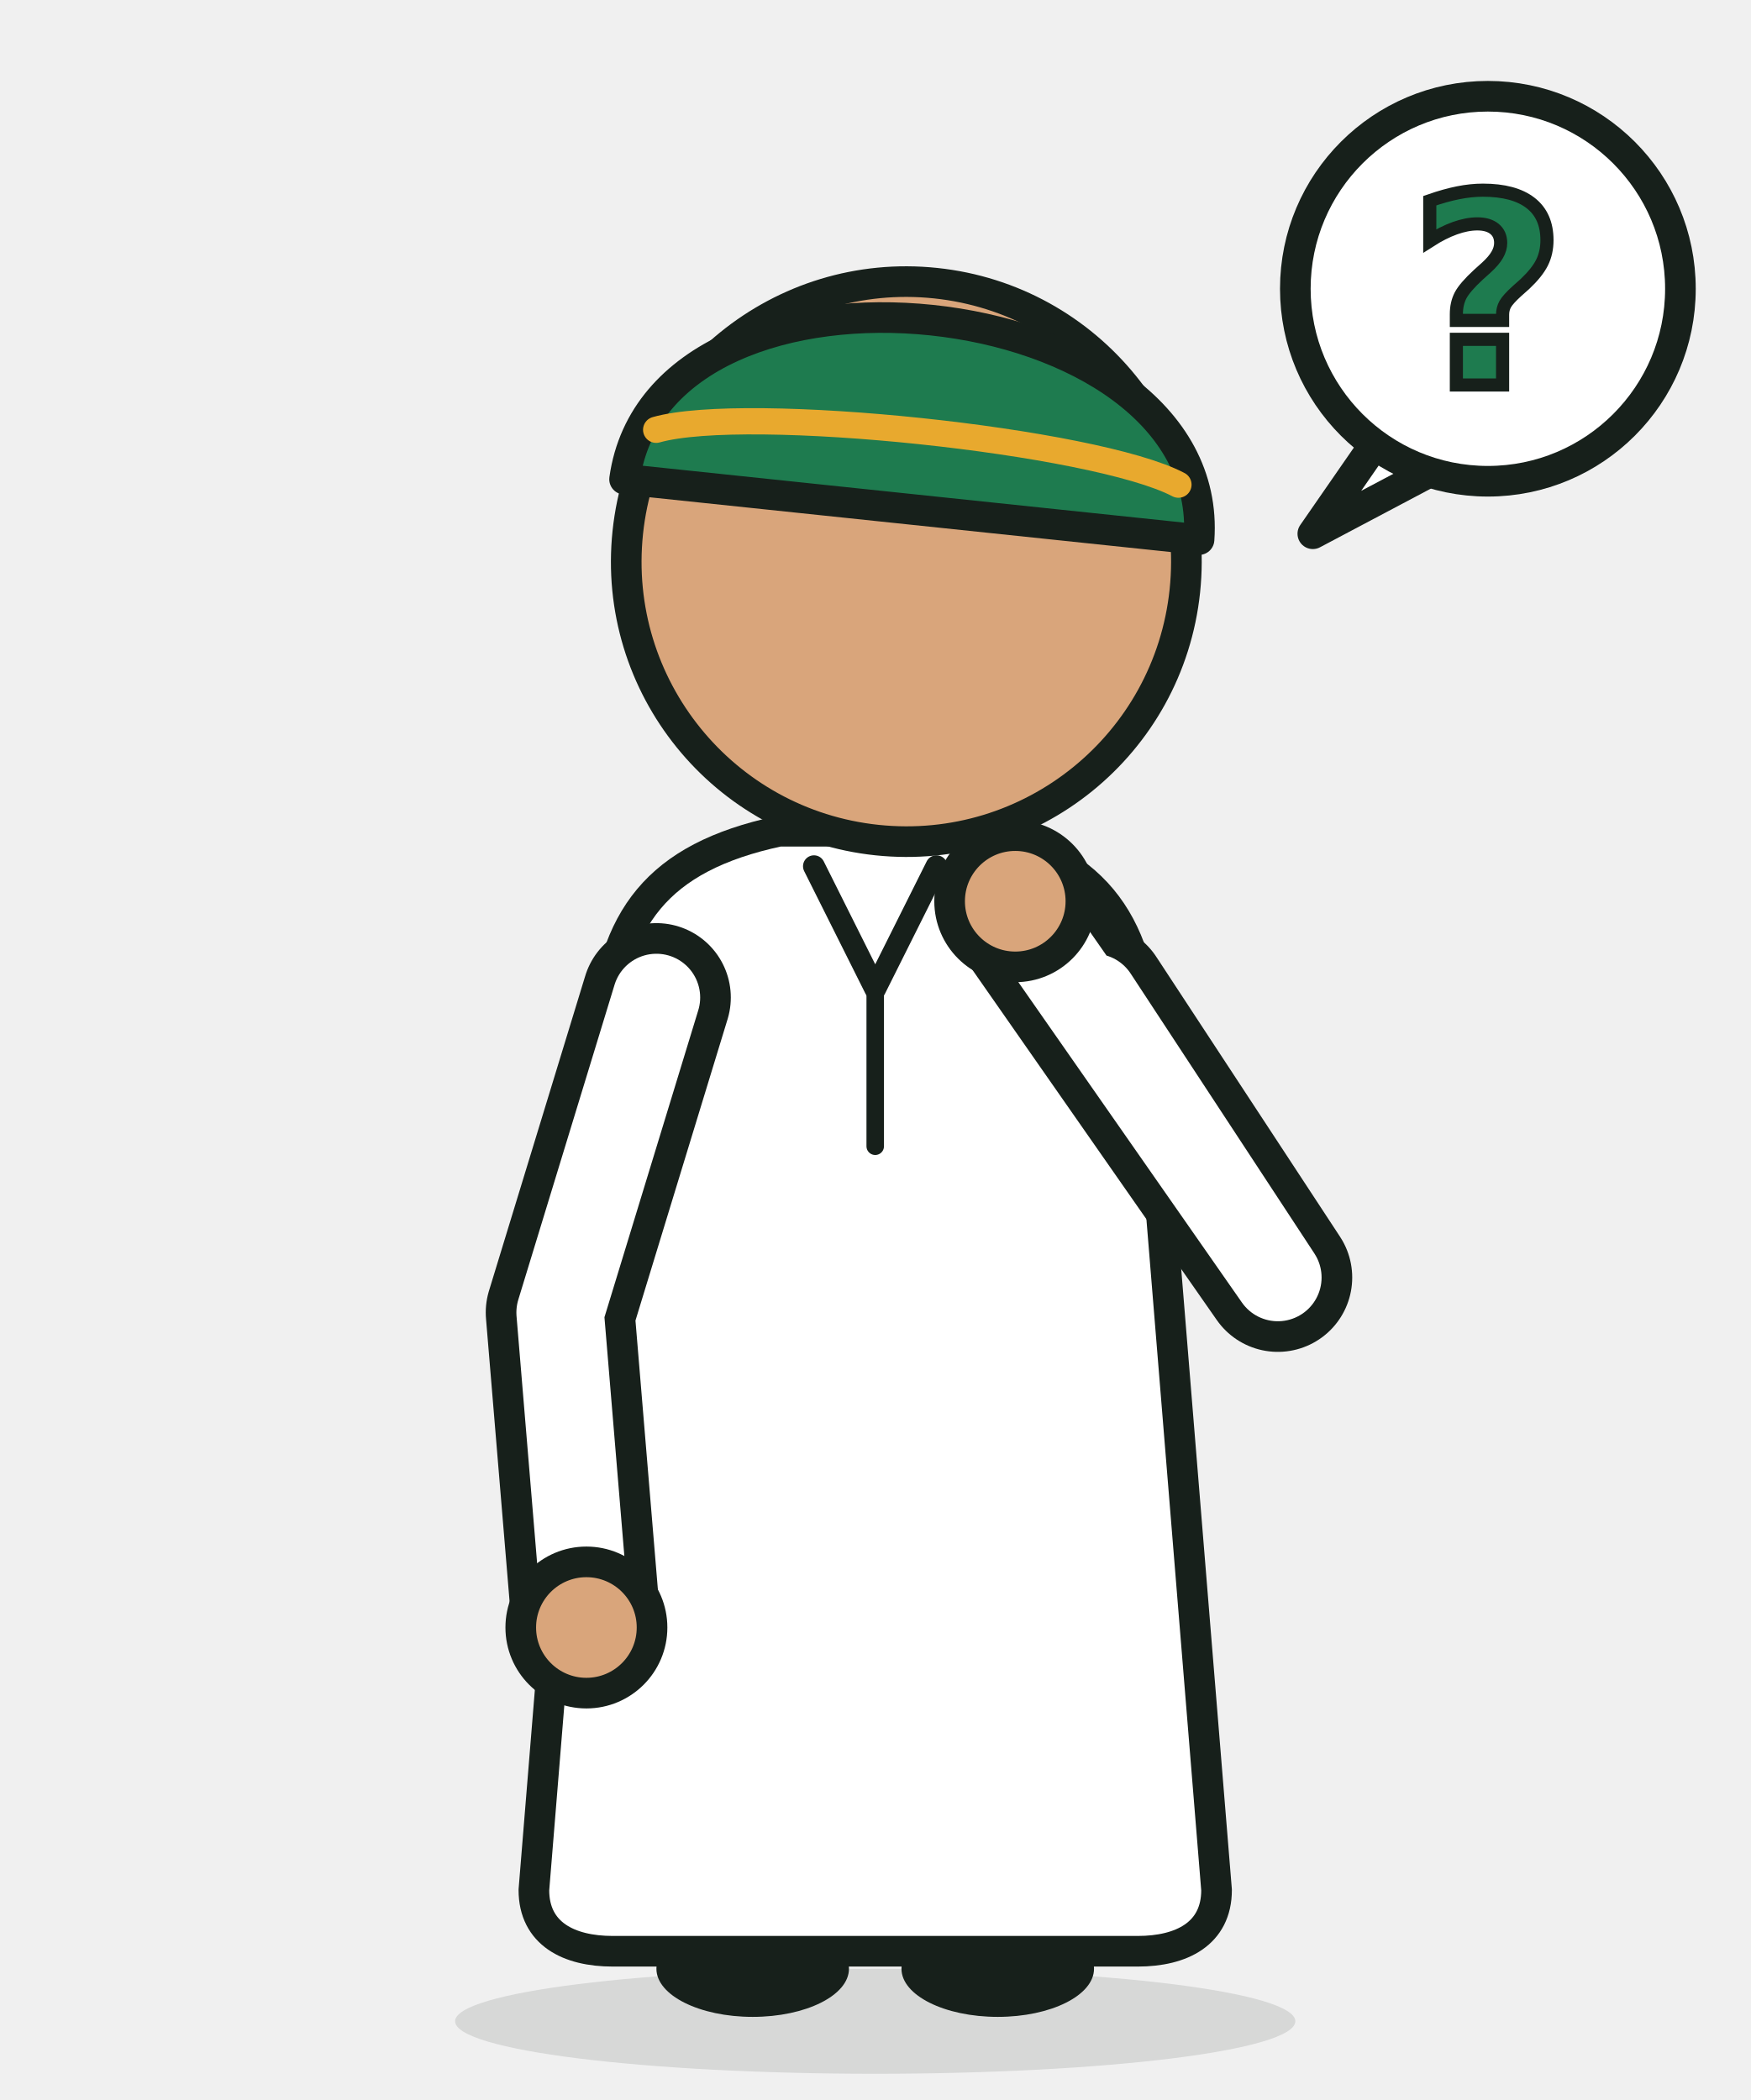
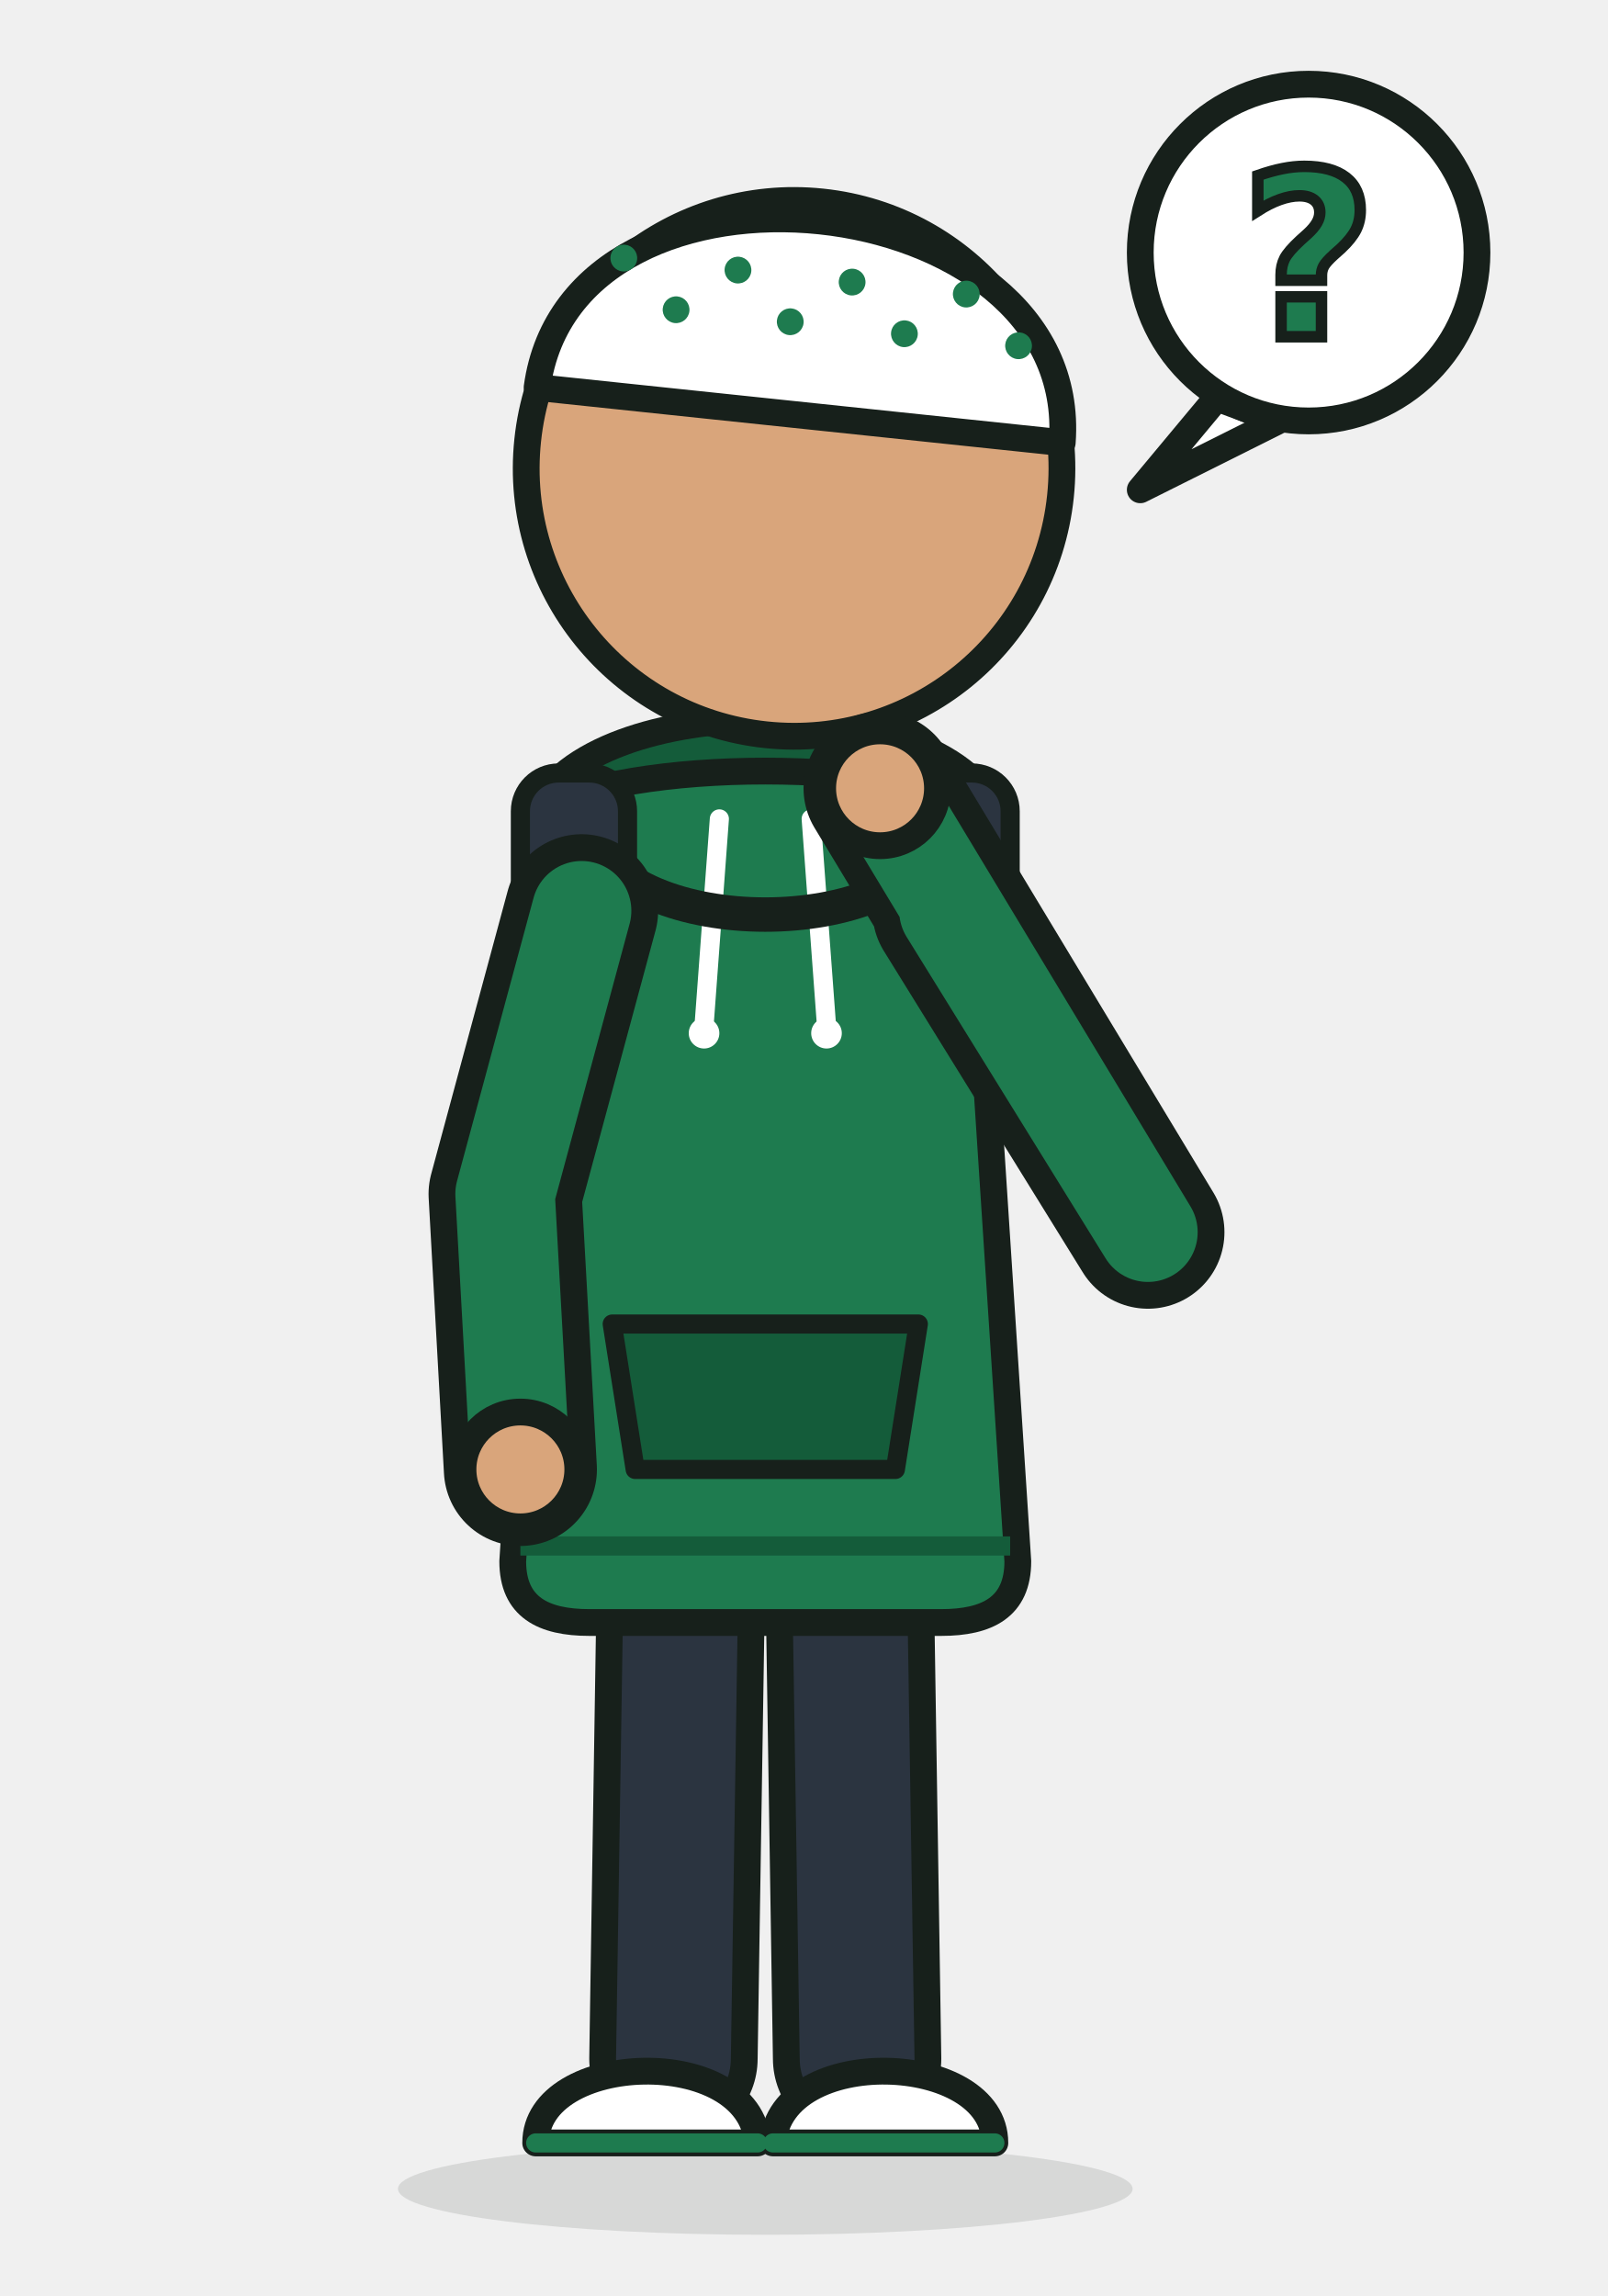
- <svg xmlns="http://www.w3.org/2000/svg" viewBox="0 0 400 480" width="400" height="480">
-   <ellipse cx="200" cy="462" rx="96" ry="12" fill="#17201B" opacity="0.12" />
-   <ellipse cx="172" cy="450" rx="22" ry="11" fill="#17201B" />
-   <ellipse cx="228" cy="450" rx="22" ry="11" fill="#17201B" />
-   <path d="M178,190 C150,196 140,210 138,236 L122,432 C122,442 130,446 140,446 L260,446 C270,446 278,442 278,432 L262,236 C260,210 250,196 222,190 Z" fill="#FFFFFF" stroke="#17201B" stroke-width="7" stroke-linejoin="round" />
-   <path d="M186,198 L200,226 L214,198" fill="none" stroke="#17201B" stroke-width="5" stroke-linecap="round" stroke-linejoin="round" />
-   <line x1="200" y1="226" x2="200" y2="262" stroke="#17201B" stroke-width="4" stroke-linecap="round" />
-   <g transform="rotate(6 200 196)">
-     <circle cx="200" cy="128" r="64" fill="#D9A57B" stroke="#17201B" stroke-width="7" />
-     <path d="M134,116 C136,58 264,58 266,116 Z" fill="#1E7B4F" stroke="#17201B" stroke-width="7" stroke-linejoin="round" />
-     <path d="M140,104 C160,96 240,96 260,104" fill="none" stroke="#E8A92E" stroke-width="6" stroke-linecap="round" />
+ <svg xmlns="http://www.w3.org/2000/svg" viewBox="0 0 420 600" width="420" height="600">
+   <ellipse cx="200" cy="572" rx="96" ry="12" fill="#17201B" opacity="0.12" />
+   <path d="M178,410 L176,538" fill="none" stroke="#17201B" stroke-width="44" stroke-linecap="round" stroke-linejoin="round" />
+   <path d="M178,410 L176,538" fill="none" stroke="#2B3440" stroke-width="30" stroke-linecap="round" stroke-linejoin="round" />
+   <path d="M222,410 L224,538" fill="none" stroke="#17201B" stroke-width="44" stroke-linecap="round" stroke-linejoin="round" />
+   <path d="M222,410 L224,538" fill="none" stroke="#2B3440" stroke-width="30" stroke-linecap="round" stroke-linejoin="round" />
+   <path d="M140,560 C140,536 196,534 198,560 Z" fill="#FFFFFF" stroke="#17201B" stroke-width="7" stroke-linejoin="round" />
+   <path d="M202,560 C204,534 260,536 260,560 Z" fill="#FFFFFF" stroke="#17201B" stroke-width="7" stroke-linejoin="round" />
+   <line x1="140" y1="560" x2="198" y2="560" stroke="#1E7B4F" stroke-width="5" stroke-linecap="round" />
+   <line x1="202" y1="560" x2="260" y2="560" stroke="#1E7B4F" stroke-width="5" stroke-linecap="round" />
+   <path d="M146,224 C146,206 166,198 200,198 C234,198 254,206 254,224 L266,408 C266,420 258,424 246,424 L154,424 C142,424 134,420 134,408 Z" fill="#1E7B4F" stroke="#17201B" stroke-width="7" stroke-linejoin="round" />
+   <path d="M136,404 L264,404" stroke="#145C3A" stroke-width="5" />
+   <path d="M160,346 L240,346 L234,384 L166,384 Z" fill="#145C3A" stroke="#17201B" stroke-width="5" stroke-linejoin="round" />
+   <path d="M188,214 L184,268" stroke="#FFFFFF" stroke-width="5" stroke-linecap="round" />
+   <path d="M212,214 L216,268" stroke="#FFFFFF" stroke-width="5" stroke-linecap="round" />
+   <circle cx="184" cy="270" r="4" fill="#FFFFFF" />
+   <circle cx="216" cy="270" r="4" fill="#FFFFFF" />
+   <path d="M140,212 C154,180 246,180 260,212 C236,198 164,198 140,212 Z" fill="#145C3A" stroke="#17201B" stroke-width="7" stroke-linejoin="round" />
+   <path d="M154,218 C164,246 236,246 246,218" fill="none" stroke="#17201B" stroke-width="9" stroke-linecap="round" />
+   <rect x="136" y="202" width="28" height="38" rx="10" fill="#2B3440" stroke="#17201B" stroke-width="5" />
+   <rect x="236" y="202" width="28" height="38" rx="10" fill="#2B3440" stroke="#17201B" stroke-width="5" />
+   <g transform="rotate(6 200 194)">
+     <circle cx="200" cy="122" r="70" fill="#D9A57B" stroke="#17201B" stroke-width="7" />
+     <path d="M131,108 C133,40 267,40 269,108 Z" fill="#FFFFFF" stroke="#17201B" stroke-width="7" stroke-linejoin="round" />
+     <circle cx="150" cy="72" r="3.5" fill="#1E7B4F" />
+     <circle cx="165" cy="84" r="3.5" fill="#1E7B4F" />
+     <circle cx="180" cy="72" r="3.5" fill="#1E7B4F" />
+     <circle cx="195" cy="84" r="3.5" fill="#1E7B4F" />
+     <circle cx="210" cy="72" r="3.5" fill="#1E7B4F" />
+     <circle cx="225" cy="84" r="3.5" fill="#1E7B4F" />
+     <circle cx="240" cy="72" r="3.5" fill="#1E7B4F" />
+     <circle cx="255" cy="84" r="3.5" fill="#1E7B4F" />
  </g>
-   <path d="M150,228 L128,300 L134,372" fill="none" stroke="#17201B" stroke-width="34" stroke-linecap="round" stroke-linejoin="round" />
-   <path d="M150,228 L128,300 L134,372" fill="none" stroke="#FFFFFF" stroke-width="20" stroke-linecap="round" stroke-linejoin="round" />
-   <path d="M250,228 L292,292 L232,206" fill="none" stroke="#17201B" stroke-width="34" stroke-linecap="round" stroke-linejoin="round" />
-   <path d="M250,228 L292,292 L232,206" fill="none" stroke="#FFFFFF" stroke-width="20" stroke-linecap="round" stroke-linejoin="round" />
-   <circle cx="134" cy="372" r="15" fill="#D9A57B" stroke="#17201B" stroke-width="7" />
-   <circle cx="232" cy="206" r="15" fill="#D9A57B" stroke="#17201B" stroke-width="7" />
-   <path d="M318,96 L300,122 L334,104 Z" fill="#FFFFFF" stroke="#17201B" stroke-width="7" stroke-linejoin="round" />
-   <circle cx="340" cy="66" r="44" fill="#FFFFFF" stroke="#17201B" stroke-width="7" />
-   <text x="340" y="88" text-anchor="middle" font-family="DejaVu Sans, Arial, sans-serif" font-weight="bold" font-size="60" fill="#1E7B4F" stroke="#17201B" stroke-width="3">?</text>
+   <path d="M152,238 L132,312 L136,384" fill="none" stroke="#17201B" stroke-width="40" stroke-linecap="round" stroke-linejoin="round" />
+   <path d="M152,238 L132,312 L136,384" fill="none" stroke="#1E7B4F" stroke-width="26" stroke-linecap="round" stroke-linejoin="round" />
+   <path d="M248,238 L300,322 L230,206" fill="none" stroke="#17201B" stroke-width="40" stroke-linecap="round" stroke-linejoin="round" />
+   <path d="M248,238 L300,322 L230,206" fill="none" stroke="#1E7B4F" stroke-width="26" stroke-linecap="round" stroke-linejoin="round" />
+   <circle cx="136" cy="384" r="15" fill="#D9A57B" stroke="#17201B" stroke-width="7" />
+   <circle cx="230" cy="206" r="15" fill="#D9A57B" stroke="#17201B" stroke-width="7" />
+   <path d="M318,104 L298,128 L334,110 Z" fill="#FFFFFF" stroke="#17201B" stroke-width="7" stroke-linejoin="round" />
+   <circle cx="342" cy="66" r="44" fill="#FFFFFF" stroke="#17201B" stroke-width="7" />
+   <text x="342" y="88" text-anchor="middle" font-family="DejaVu Sans, Arial, sans-serif" font-weight="bold" font-size="60" fill="#1E7B4F" stroke="#17201B" stroke-width="3">?</text>
</svg>
